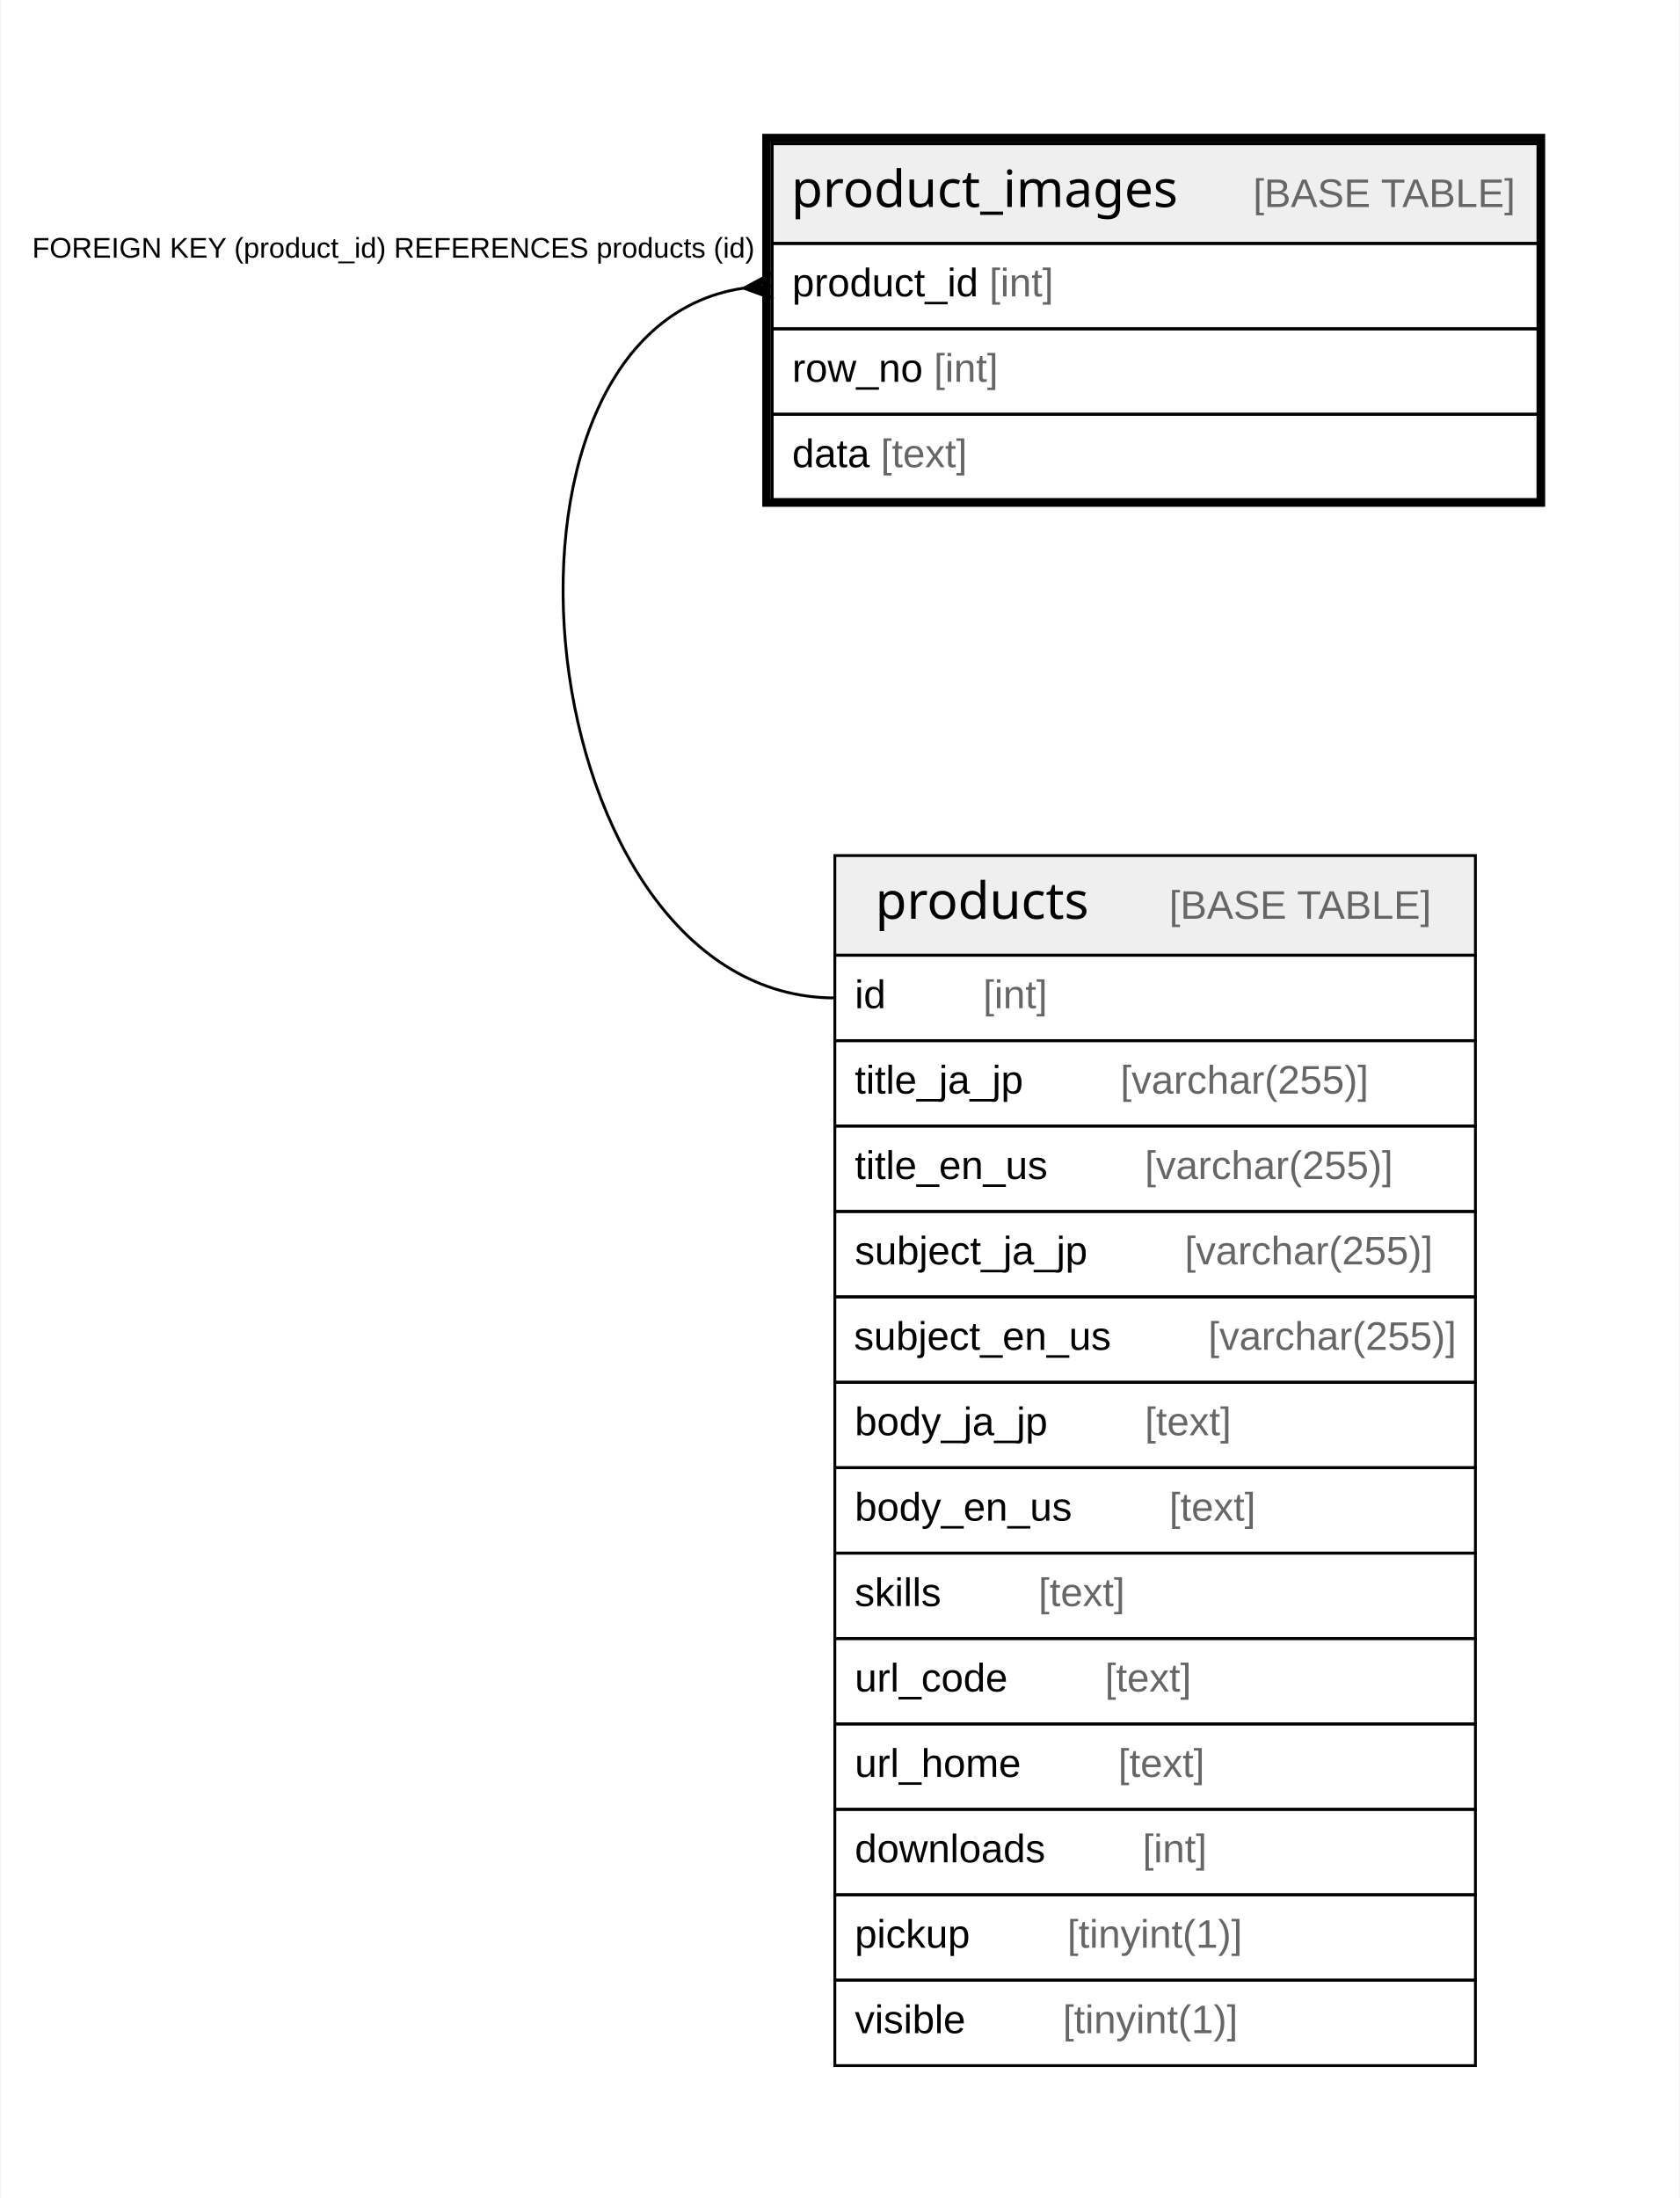
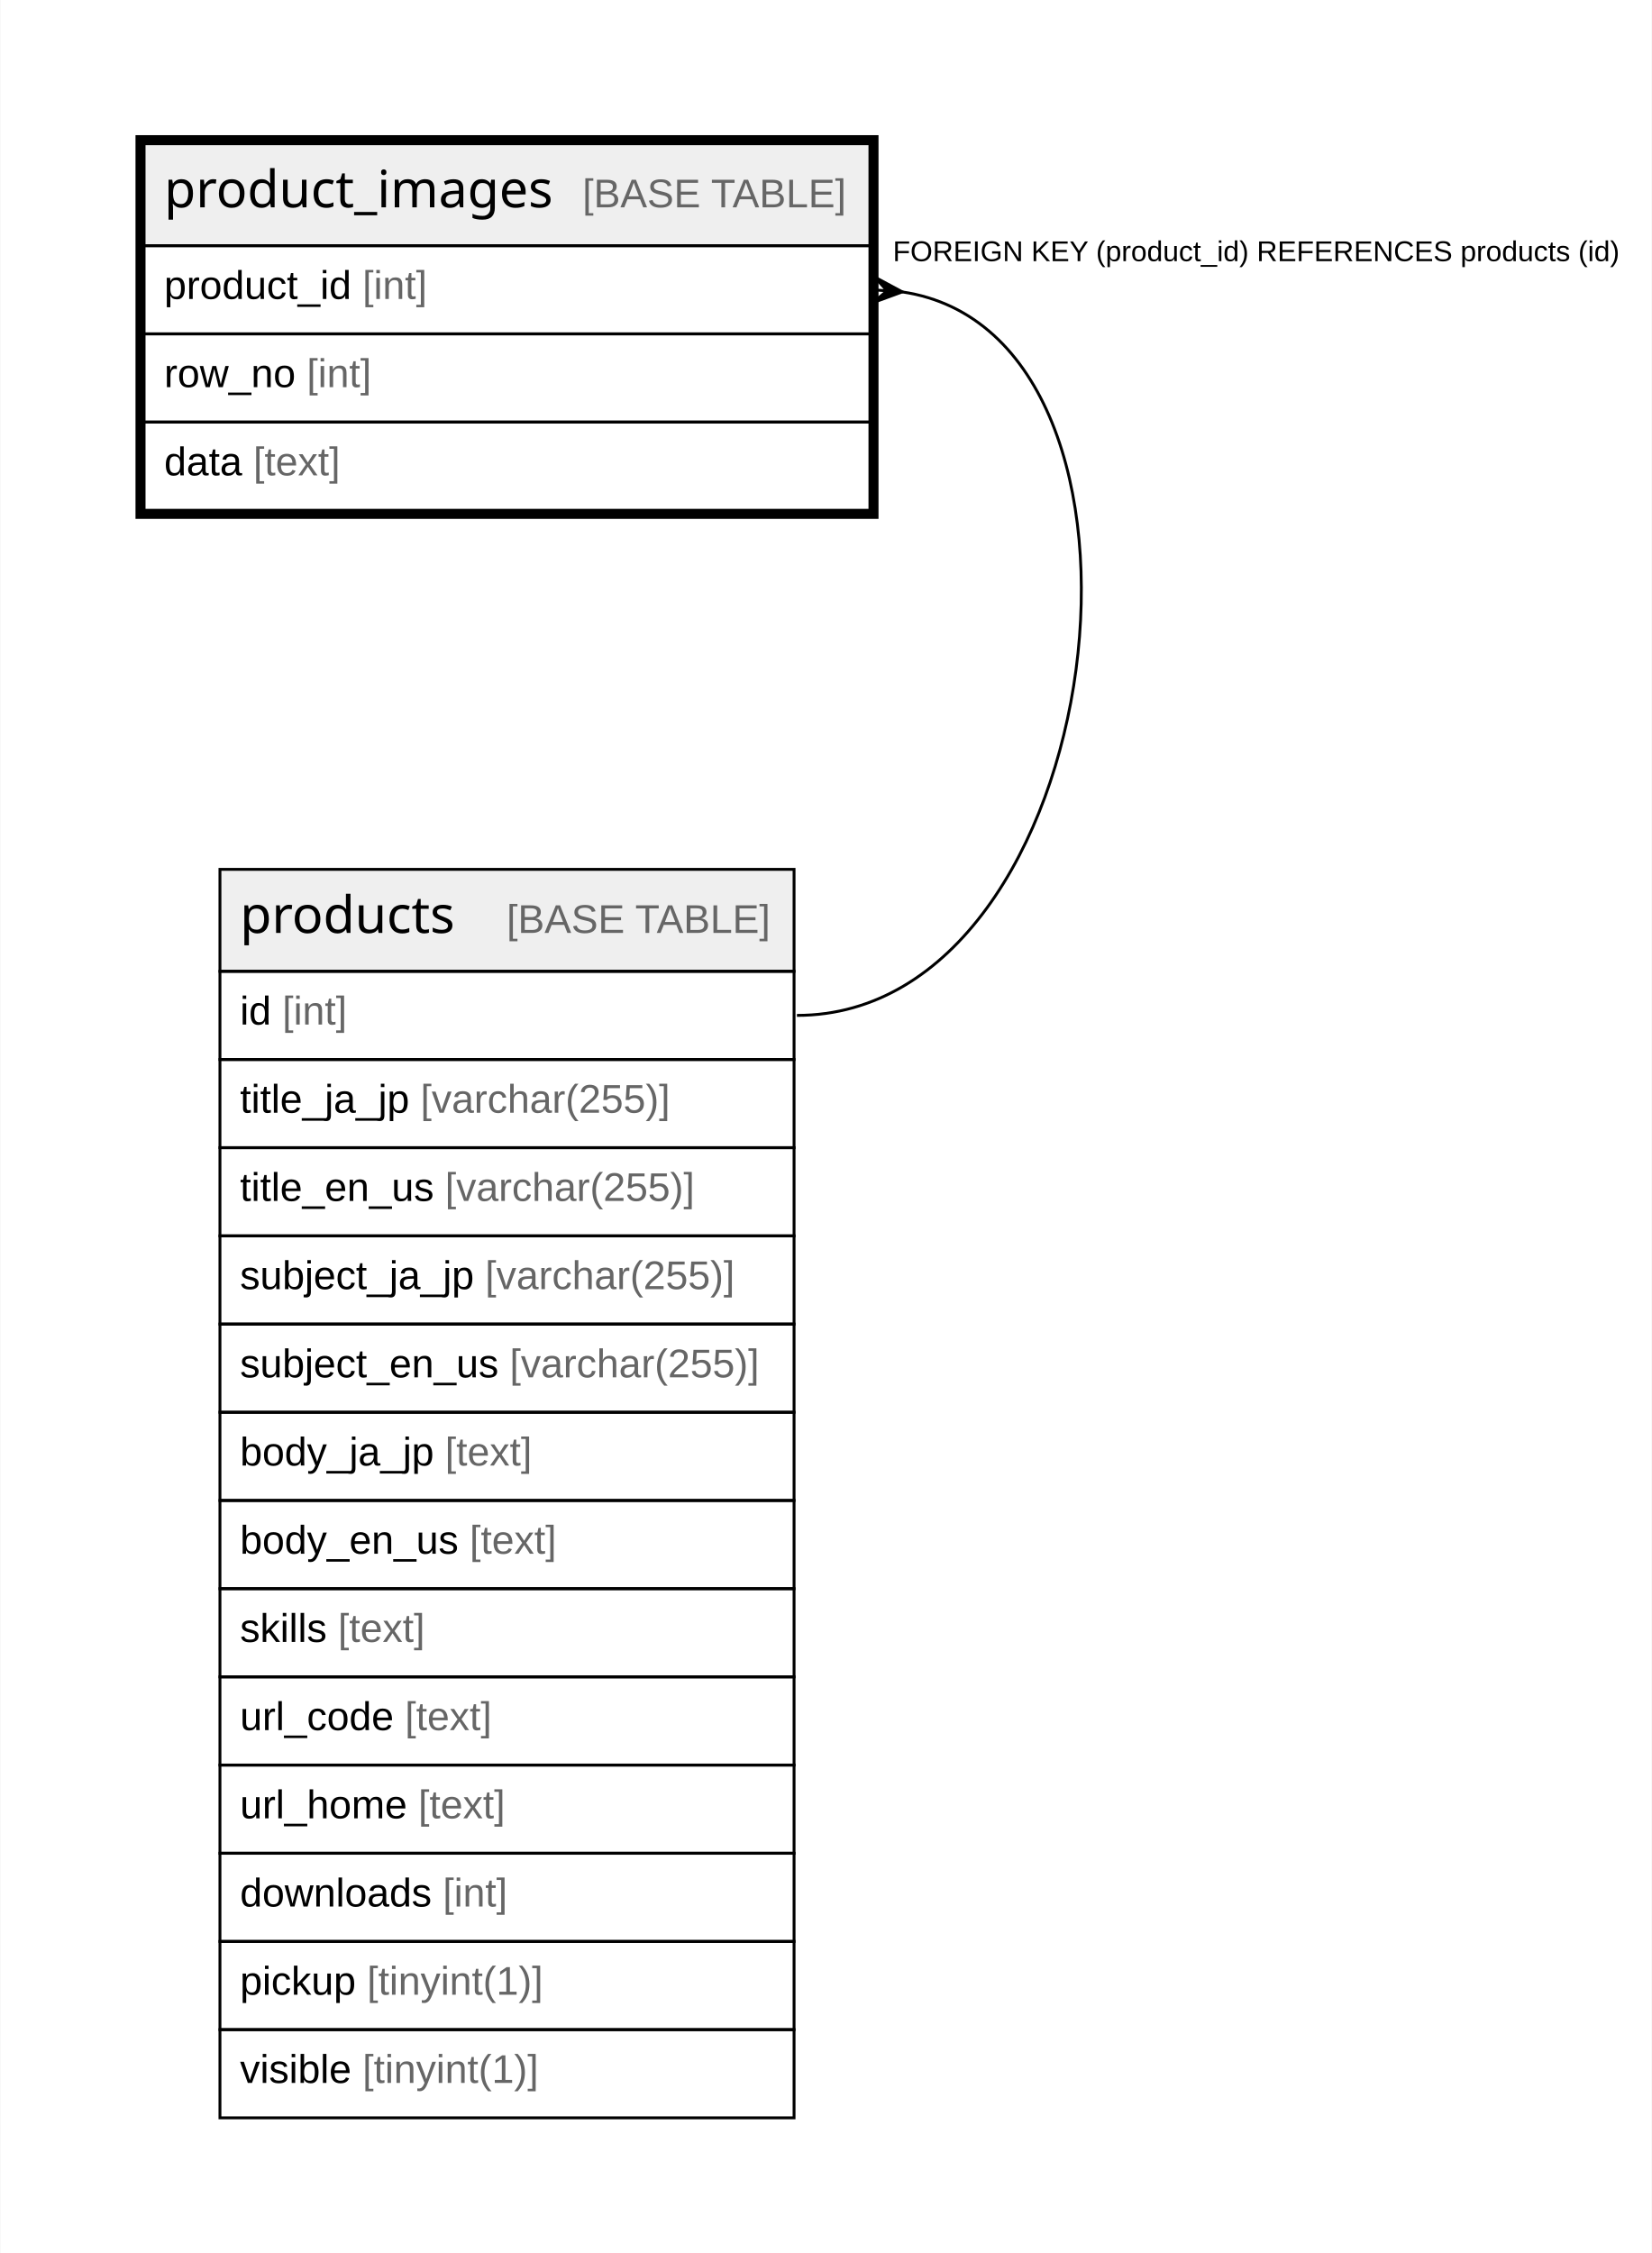
- <svg xmlns="http://www.w3.org/2000/svg" width="590pt" height="772pt" viewBox="0.00 0.00 589.50 772.00">
-   <g id="graph0" class="graph" transform="scale(1 1) rotate(0) translate(4 768)">
-     <polygon fill="#ffffff" stroke="transparent" points="-4,4 -4,-768 585.5,-768 585.5,4 -4,4" />
+ <svg xmlns="http://www.w3.org/2000/svg" width="577pt" height="787pt" viewBox="0.00 0.00 576.62 786.80">
+   <g id="graph0" class="graph" transform="scale(1 1) rotate(0) translate(4 782.8)">
+     <polygon fill="white" stroke="none" points="-4,4 -4,-782.8 572.62,-782.8 572.62,4 -4,4" />
    <g id="node1" class="node">
-       <polygon fill="#efefef" stroke="transparent" points="267,-682.5 267,-717.5 536,-717.5 536,-682.5 267,-682.5" />
-       <polygon fill="none" stroke="#000000" points="267,-682.5 267,-717.5 536,-717.5 536,-682.5 267,-682.5" />
-       <text text-anchor="start" x="273.701" y="-695.3" font-family="Arial Bold" font-size="18.00" fill="#000000">product_images</text>
-       <text text-anchor="start" x="401.731" y="-695.3" font-family="Arial" font-size="14.00" fill="#000000">    </text>
-       <text text-anchor="start" x="435.936" y="-695.3" font-family="Arial" font-size="14.00" fill="#666666">[BASE TABLE]</text>
-       <polygon fill="none" stroke="#000000" points="267,-652.5 267,-682.5 536,-682.5 536,-652.5 267,-652.5" />
-       <text text-anchor="start" x="274" y="-663.9" font-family="Arial" font-size="14.00" fill="#000000">product_id </text>
-       <text text-anchor="start" x="343.244" y="-663.9" font-family="Arial" font-size="14.00" fill="#666666">[int]</text>
-       <polygon fill="none" stroke="#000000" points="267,-622.5 267,-652.5 536,-652.5 536,-622.5 267,-622.5" />
-       <text text-anchor="start" x="274" y="-633.9" font-family="Arial" font-size="14.00" fill="#000000">row_no </text>
-       <text text-anchor="start" x="323.788" y="-633.9" font-family="Arial" font-size="14.00" fill="#666666">[int]</text>
-       <polygon fill="none" stroke="#000000" points="267,-592.5 267,-622.5 536,-622.5 536,-592.5 267,-592.5" />
-       <text text-anchor="start" x="274" y="-603.9" font-family="Arial" font-size="14.00" fill="#000000">data </text>
-       <text text-anchor="start" x="305.129" y="-603.9" font-family="Arial" font-size="14.00" fill="#666666">[text]</text>
-       <polygon fill="none" stroke="#000000" stroke-width="3" points="265,-591.5 265,-719.5 537,-719.5 537,-591.5 265,-591.5" />
+       <polygon fill="#efefef" stroke="none" points="46.2,-697 46.2,-732.6 299.66,-732.6 299.66,-697 46.2,-697" />
+       <polygon fill="none" stroke="black" points="46.2,-697 46.2,-732.6 299.66,-732.6 299.66,-697 46.2,-697" />
+       <text text-anchor="start" x="53.2" y="-710.4" font-family="Arial Bold" font-size="18.00">product_images</text>
+       <text text-anchor="start" x="168.17" y="-710.4" font-family="Arial" font-size="14.00">    </text>
+       <text text-anchor="start" x="199.29" y="-710.4" font-family="Arial" font-size="14.00" fill="#666666">[BASE TABLE]</text>
+       <polygon fill="none" stroke="black" points="46.2,-666.2 46.2,-697 299.66,-697 299.66,-666.2 46.2,-666.2" />
+       <text text-anchor="start" x="53.2" y="-678.4" font-family="Arial" font-size="14.00">product_id </text>
+       <text text-anchor="start" x="122.47" y="-678.4" font-family="Arial" font-size="14.00" fill="#666666">[int]</text>
+       <polygon fill="none" stroke="black" points="46.2,-635.4 46.2,-666.2 299.66,-666.2 299.66,-635.4 46.2,-635.4" />
+       <text text-anchor="start" x="53.2" y="-647.6" font-family="Arial" font-size="14.00">row_no </text>
+       <text text-anchor="start" x="103.01" y="-647.6" font-family="Arial" font-size="14.00" fill="#666666">[int]</text>
+       <polygon fill="none" stroke="black" points="46.2,-604.6 46.2,-635.4 299.66,-635.4 299.66,-604.6 46.2,-604.6" />
+       <text text-anchor="start" x="53.2" y="-616.8" font-family="Arial" font-size="14.00">data </text>
+       <text text-anchor="start" x="84.34" y="-616.8" font-family="Arial" font-size="14.00" fill="#666666">[text]</text>
+       <polygon fill="none" stroke="black" stroke-width="3" points="44.7,-603.1 44.7,-734.1 301.16,-734.1 301.16,-603.1 44.7,-603.1" />
    </g>
    <g id="node2" class="node">
-       <polygon fill="#efefef" stroke="transparent" points="289,-432.5 289,-467.5 514,-467.5 514,-432.5 289,-432.5" />
-       <polygon fill="none" stroke="#000000" points="289,-432.5 289,-467.5 514,-467.5 514,-432.5 289,-432.5" />
-       <text text-anchor="start" x="303.206" y="-445.3" font-family="Arial Bold" font-size="18.00" fill="#000000">products</text>
-       <text text-anchor="start" x="372.226" y="-445.3" font-family="Arial" font-size="14.00" fill="#000000">    </text>
-       <text text-anchor="start" x="406.43" y="-445.3" font-family="Arial" font-size="14.00" fill="#666666">[BASE TABLE]</text>
-       <polygon fill="none" stroke="#000000" points="289,-402.5 289,-432.5 514,-432.5 514,-402.5 289,-402.5" />
-       <text text-anchor="start" x="296" y="-413.9" font-family="Arial" font-size="14.00" fill="#000000">id    </text>
-       <text text-anchor="start" x="341.094" y="-413.9" font-family="Arial" font-size="14.00" fill="#666666">[int]</text>
-       <polygon fill="none" stroke="#000000" points="289,-372.5 289,-402.5 514,-402.5 514,-372.5 289,-372.5" />
-       <text text-anchor="start" x="296" y="-383.9" font-family="Arial" font-size="14.00" fill="#000000">title_ja_jp    </text>
-       <text text-anchor="start" x="389.325" y="-383.9" font-family="Arial" font-size="14.00" fill="#666666">[varchar(255)]</text>
-       <polygon fill="none" stroke="#000000" points="289,-342.5 289,-372.5 514,-372.5 514,-342.5 289,-342.5" />
-       <text text-anchor="start" x="296" y="-353.9" font-family="Arial" font-size="14.00" fill="#000000">title_en_us    </text>
-       <text text-anchor="start" x="397.895" y="-353.9" font-family="Arial" font-size="14.00" fill="#666666">[varchar(255)]</text>
-       <polygon fill="none" stroke="#000000" points="289,-312.5 289,-342.5 514,-342.5 514,-312.5 289,-312.5" />
-       <text text-anchor="start" x="296" y="-323.9" font-family="Arial" font-size="14.00" fill="#000000">subject_ja_jp    </text>
-       <text text-anchor="start" x="411.893" y="-323.9" font-family="Arial" font-size="14.00" fill="#666666">[varchar(255)]</text>
-       <polygon fill="none" stroke="#000000" points="289,-282.5 289,-312.5 514,-312.5 514,-282.5 289,-282.5" />
-       <text text-anchor="start" x="295.709" y="-293.9" font-family="Arial" font-size="14.00" fill="#000000">subject_en_us    </text>
-       <text text-anchor="start" x="420.172" y="-293.9" font-family="Arial" font-size="14.00" fill="#666666">[varchar(255)]</text>
-       <polygon fill="none" stroke="#000000" points="289,-252.5 289,-282.5 514,-282.5 514,-252.5 289,-252.5" />
-       <text text-anchor="start" x="296" y="-263.9" font-family="Arial" font-size="14.00" fill="#000000">body_ja_jp    </text>
-       <text text-anchor="start" x="397.896" y="-263.9" font-family="Arial" font-size="14.00" fill="#666666">[text]</text>
-       <polygon fill="none" stroke="#000000" points="289,-222.5 289,-252.5 514,-252.5 514,-222.5 289,-222.5" />
-       <text text-anchor="start" x="296" y="-233.9" font-family="Arial" font-size="14.00" fill="#000000">body_en_us    </text>
-       <text text-anchor="start" x="406.466" y="-233.9" font-family="Arial" font-size="14.00" fill="#666666">[text]</text>
-       <polygon fill="none" stroke="#000000" points="289,-192.5 289,-222.5 514,-222.5 514,-192.5 289,-192.5" />
-       <text text-anchor="start" x="296" y="-203.9" font-family="Arial" font-size="14.00" fill="#000000">skills    </text>
-       <text text-anchor="start" x="360.525" y="-203.9" font-family="Arial" font-size="14.00" fill="#666666">[text]</text>
-       <polygon fill="none" stroke="#000000" points="289,-162.5 289,-192.5 514,-192.5 514,-162.5 289,-162.5" />
-       <text text-anchor="start" x="296" y="-173.9" font-family="Arial" font-size="14.00" fill="#000000">url_code    </text>
-       <text text-anchor="start" x="383.885" y="-173.9" font-family="Arial" font-size="14.00" fill="#666666">[text]</text>
-       <polygon fill="none" stroke="#000000" points="289,-132.5 289,-162.5 514,-162.5 514,-132.5 289,-132.5" />
-       <text text-anchor="start" x="296" y="-143.9" font-family="Arial" font-size="14.00" fill="#000000">url_home    </text>
-       <text text-anchor="start" x="388.546" y="-143.9" font-family="Arial" font-size="14.00" fill="#666666">[text]</text>
-       <polygon fill="none" stroke="#000000" points="289,-102.5 289,-132.5 514,-132.5 514,-102.5 289,-102.5" />
-       <text text-anchor="start" x="296" y="-113.9" font-family="Arial" font-size="14.00" fill="#000000">downloads    </text>
-       <text text-anchor="start" x="397.114" y="-113.9" font-family="Arial" font-size="14.00" fill="#666666">[int]</text>
-       <polygon fill="none" stroke="#000000" points="289,-72.5 289,-102.5 514,-102.5 514,-72.5 289,-72.5" />
-       <text text-anchor="start" x="296" y="-83.9" font-family="Arial" font-size="14.00" fill="#000000">pickup    </text>
-       <text text-anchor="start" x="370.659" y="-83.9" font-family="Arial" font-size="14.00" fill="#666666">[tinyint(1)]</text>
-       <polygon fill="none" stroke="#000000" points="289,-42.5 289,-72.5 514,-72.5 514,-42.5 289,-42.5" />
-       <text text-anchor="start" x="296" y="-53.9" font-family="Arial" font-size="14.00" fill="#000000">visible    </text>
-       <text text-anchor="start" x="369.09" y="-53.9" font-family="Arial" font-size="14.00" fill="#666666">[tinyint(1)]</text>
+       <polygon fill="#efefef" stroke="none" points="72.69,-443.6 72.69,-479.2 273.17,-479.2 273.17,-443.6 72.69,-443.6" />
+       <polygon fill="none" stroke="black" points="72.69,-443.6 72.69,-479.2 273.17,-479.2 273.17,-443.6 72.69,-443.6" />
+       <text text-anchor="start" x="79.69" y="-457" font-family="Arial Bold" font-size="18.00">products</text>
+       <text text-anchor="start" x="141.68" y="-457" font-family="Arial" font-size="14.00">    </text>
+       <text text-anchor="start" x="172.8" y="-457" font-family="Arial" font-size="14.00" fill="#666666">[BASE TABLE]</text>
+       <polygon fill="none" stroke="black" points="72.69,-412.8 72.69,-443.6 273.17,-443.6 273.17,-412.8 72.69,-412.8" />
+       <text text-anchor="start" x="79.69" y="-425" font-family="Arial" font-size="14.00">id </text>
+       <text text-anchor="start" x="94.48" y="-425" font-family="Arial" font-size="14.00" fill="#666666">[int]</text>
+       <polygon fill="none" stroke="black" points="72.69,-382 72.69,-412.8 273.17,-412.8 273.17,-382 72.69,-382" />
+       <text text-anchor="start" x="79.69" y="-394.2" font-family="Arial" font-size="14.00">title_ja_jp </text>
+       <text text-anchor="start" x="142.73" y="-394.2" font-family="Arial" font-size="14.00" fill="#666666">[varchar(255)]</text>
+       <polygon fill="none" stroke="black" points="72.69,-351.2 72.69,-382 273.17,-382 273.17,-351.2 72.69,-351.2" />
+       <text text-anchor="start" x="79.69" y="-363.4" font-family="Arial" font-size="14.00">title_en_us </text>
+       <text text-anchor="start" x="151.3" y="-363.4" font-family="Arial" font-size="14.00" fill="#666666">[varchar(255)]</text>
+       <polygon fill="none" stroke="black" points="72.69,-320.4 72.69,-351.2 273.17,-351.2 273.17,-320.4 72.69,-320.4" />
+       <text text-anchor="start" x="79.69" y="-332.6" font-family="Arial" font-size="14.00">subject_ja_jp </text>
+       <text text-anchor="start" x="165.3" y="-332.6" font-family="Arial" font-size="14.00" fill="#666666">[varchar(255)]</text>
+       <polygon fill="none" stroke="black" points="72.69,-289.6 72.69,-320.4 273.17,-320.4 273.17,-289.6 72.69,-289.6" />
+       <text text-anchor="start" x="79.69" y="-301.8" font-family="Arial" font-size="14.00">subject_en_us </text>
+       <text text-anchor="start" x="173.87" y="-301.8" font-family="Arial" font-size="14.00" fill="#666666">[varchar(255)]</text>
+       <polygon fill="none" stroke="black" points="72.69,-258.8 72.69,-289.6 273.17,-289.6 273.17,-258.8 72.69,-258.8" />
+       <text text-anchor="start" x="79.69" y="-271" font-family="Arial" font-size="14.00">body_ja_jp </text>
+       <text text-anchor="start" x="151.3" y="-271" font-family="Arial" font-size="14.00" fill="#666666">[text]</text>
+       <polygon fill="none" stroke="black" points="72.69,-228 72.69,-258.8 273.17,-258.8 273.17,-228 72.69,-228" />
+       <text text-anchor="start" x="79.69" y="-240.2" font-family="Arial" font-size="14.00">body_en_us </text>
+       <text text-anchor="start" x="159.87" y="-240.2" font-family="Arial" font-size="14.00" fill="#666666">[text]</text>
+       <polygon fill="none" stroke="black" points="72.69,-197.2 72.69,-228 273.17,-228 273.17,-197.2 72.69,-197.2" />
+       <text text-anchor="start" x="79.69" y="-209.4" font-family="Arial" font-size="14.00">skills </text>
+       <text text-anchor="start" x="113.91" y="-209.4" font-family="Arial" font-size="14.00" fill="#666666">[text]</text>
+       <polygon fill="none" stroke="black" points="72.69,-166.4 72.69,-197.2 273.17,-197.2 273.17,-166.4 72.69,-166.4" />
+       <text text-anchor="start" x="79.69" y="-178.6" font-family="Arial" font-size="14.00">url_code </text>
+       <text text-anchor="start" x="137.28" y="-178.6" font-family="Arial" font-size="14.00" fill="#666666">[text]</text>
+       <polygon fill="none" stroke="black" points="72.69,-135.6 72.69,-166.4 273.17,-166.4 273.17,-135.6 72.69,-135.6" />
+       <text text-anchor="start" x="79.69" y="-147.8" font-family="Arial" font-size="14.00">url_home </text>
+       <text text-anchor="start" x="141.95" y="-147.8" font-family="Arial" font-size="14.00" fill="#666666">[text]</text>
+       <polygon fill="none" stroke="black" points="72.69,-104.8 72.69,-135.6 273.17,-135.6 273.17,-104.8 72.69,-104.8" />
+       <text text-anchor="start" x="79.69" y="-117" font-family="Arial" font-size="14.00">downloads </text>
+       <text text-anchor="start" x="150.52" y="-117" font-family="Arial" font-size="14.00" fill="#666666">[int]</text>
+       <polygon fill="none" stroke="black" points="72.69,-74 72.69,-104.8 273.17,-104.8 273.17,-74 72.69,-74" />
+       <text text-anchor="start" x="79.69" y="-86.2" font-family="Arial" font-size="14.00">pickup </text>
+       <text text-anchor="start" x="124.05" y="-86.2" font-family="Arial" font-size="14.00" fill="#666666">[tinyint(1)]</text>
+       <polygon fill="none" stroke="black" points="72.69,-43.2 72.69,-74 273.17,-74 273.17,-43.2 72.69,-43.2" />
+       <text text-anchor="start" x="79.69" y="-55.4" font-family="Arial" font-size="14.00">visible </text>
+       <text text-anchor="start" x="122.48" y="-55.4" font-family="Arial" font-size="14.00" fill="#666666">[tinyint(1)]</text>
    </g>
    <g id="edge1" class="edge">
-       <path fill="none" stroke="#000000" d="M256.933,-666.783C156.922,-652.119 180.945,-417.5 289,-417.5" />
-       <polygon fill="#000000" stroke="#000000" points="257.025,-666.789 266.68,-671.989 262.013,-667.145 267,-667.5 267,-667.5 267,-667.5 262.013,-667.145 267.32,-663.011 257.025,-666.789 257.025,-666.789" />
-       <text text-anchor="start" x="7.048" y="-677.5" font-family="Arial" font-size="10.00" fill="#000000">FOREIGN KEY (product_id) REFERENCES products (id)</text>
+       <path fill="none" stroke="black" d="M310.87,-680.87C412.15,-666.01 383.87,-428.2 274.17,-428.2" />
+       <polygon fill="black" stroke="black" points="310.97,-680.87 300.67,-677.09 305.65,-681.24 301.33,-681.55 301.33,-681.55 301.33,-681.55 305.65,-681.24 301.31,-686.06 310.97,-680.87" />
+       <text text-anchor="start" x="307.66" y="-691.6" font-family="Arial" font-size="10.00">FOREIGN KEY (product_id) REFERENCES products (id)</text>
    </g>
  </g>
</svg>
